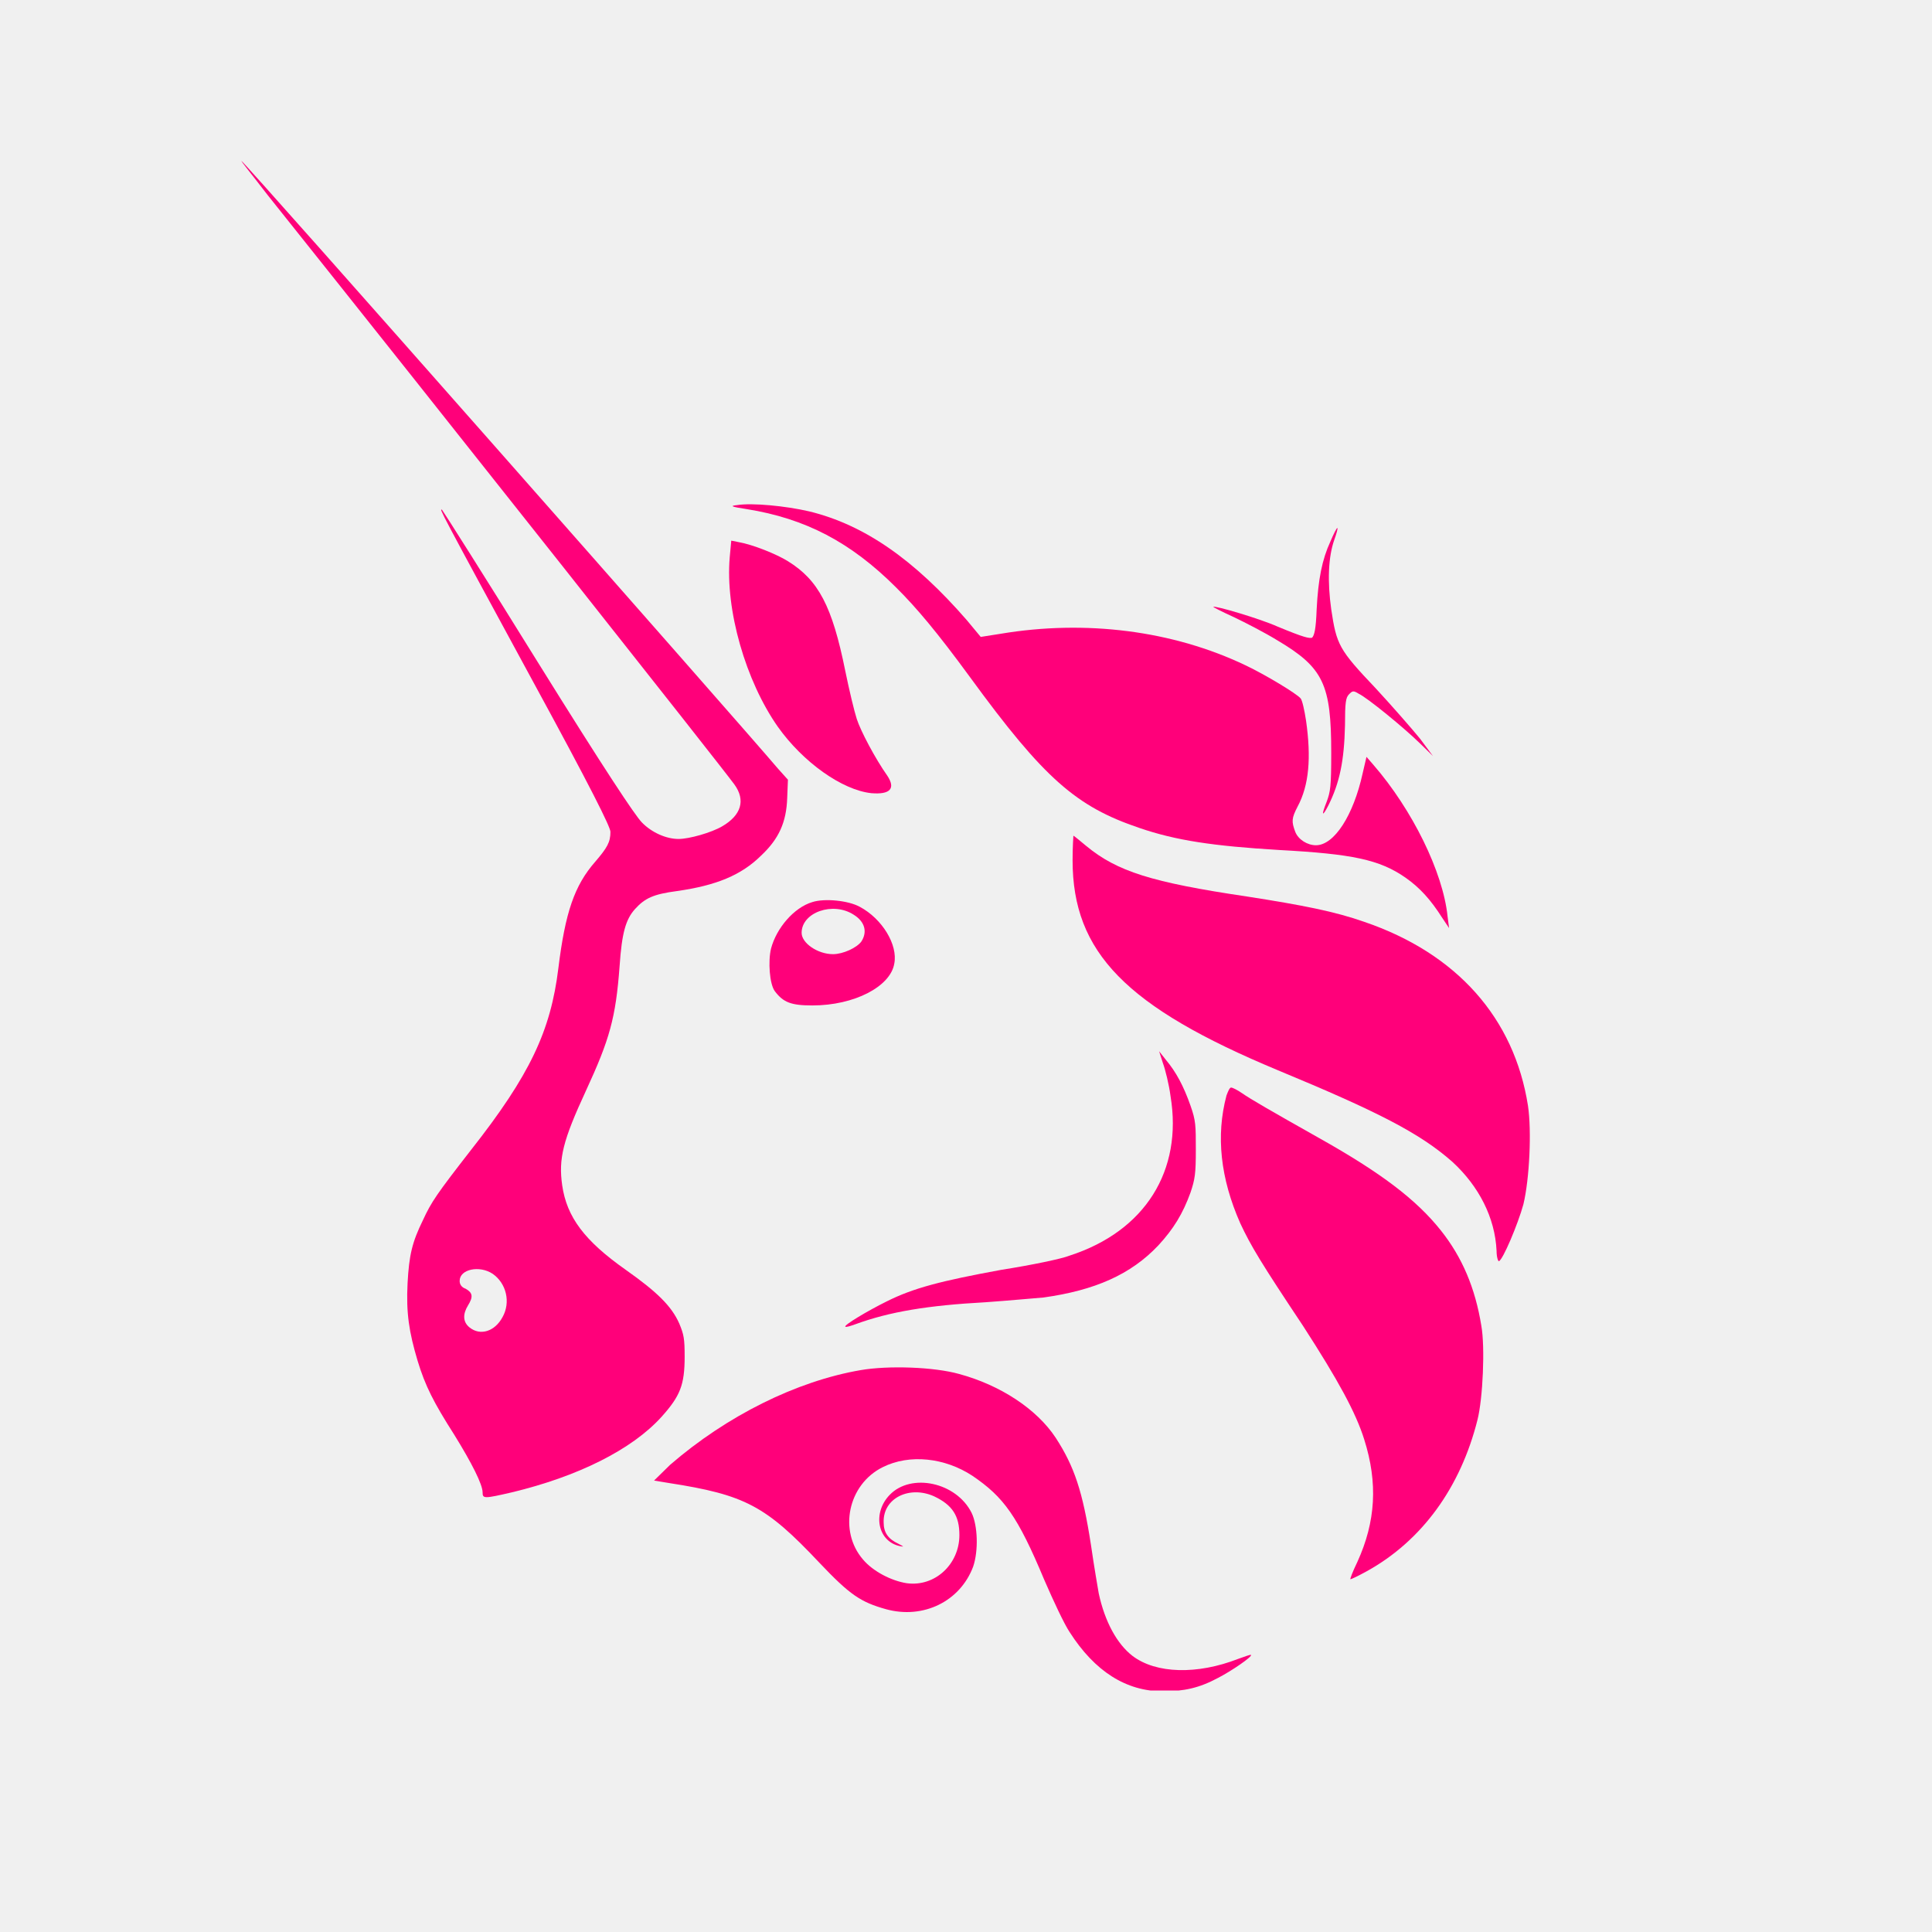
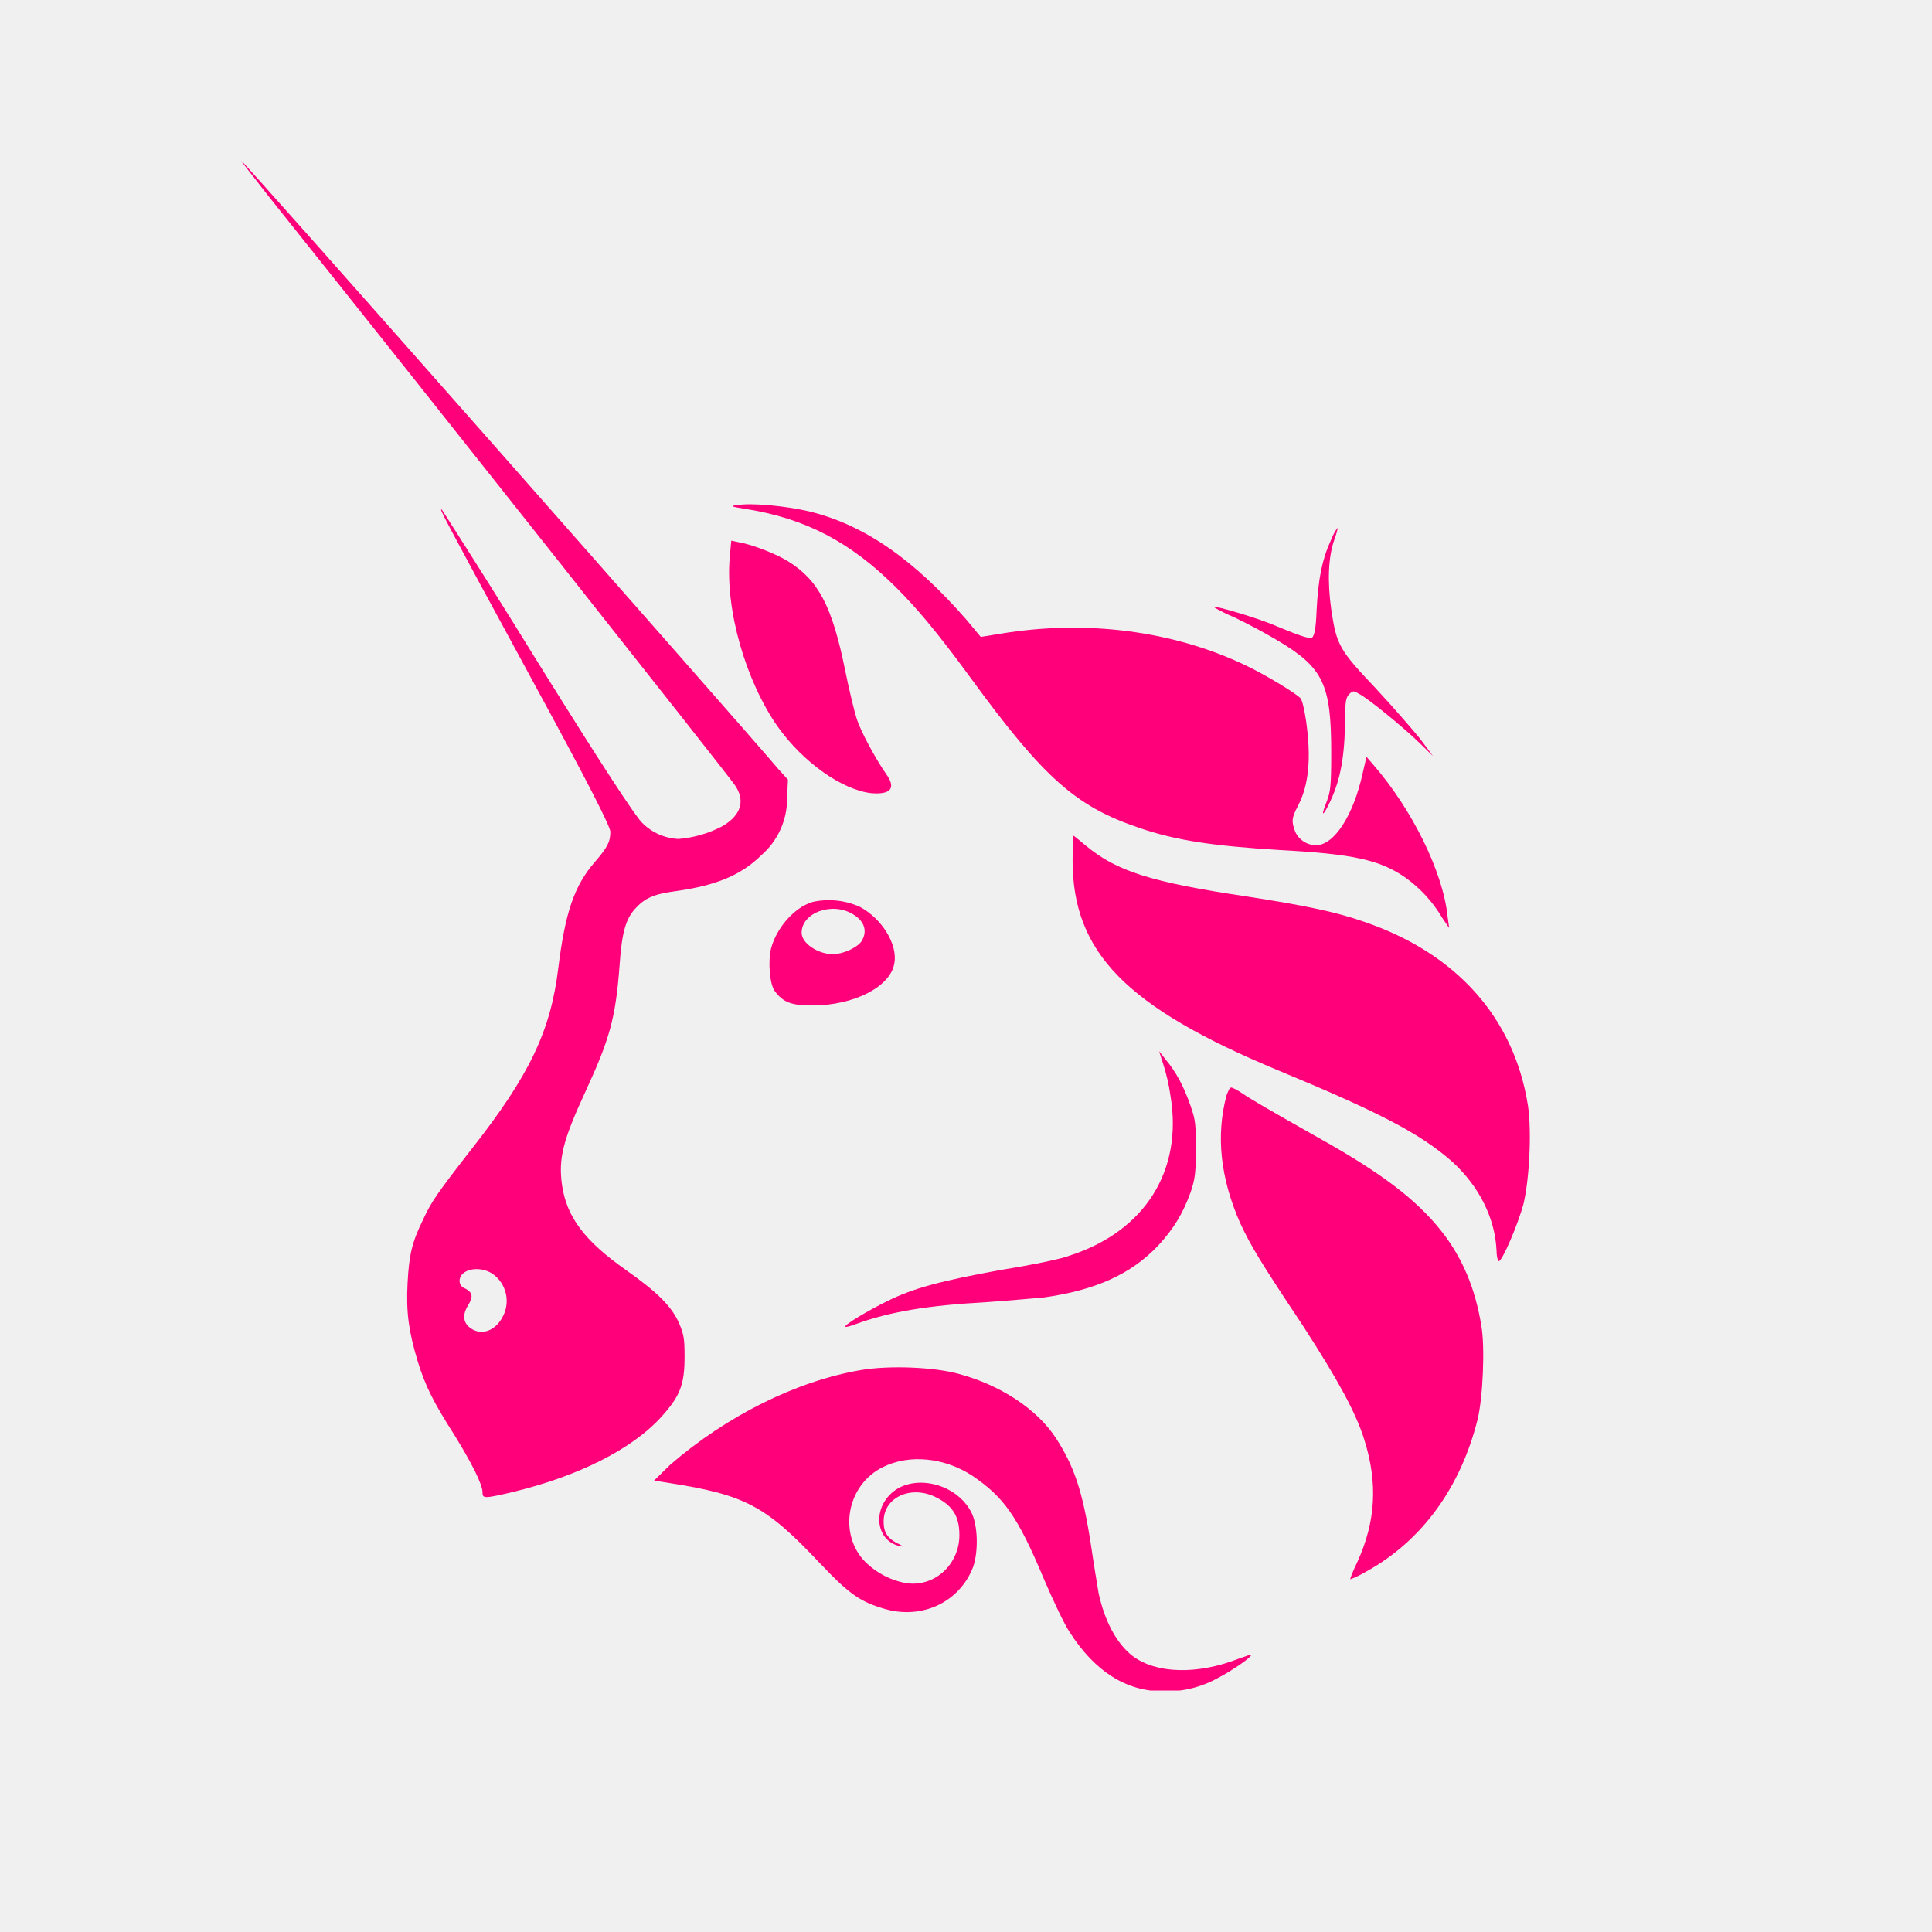
- <svg xmlns="http://www.w3.org/2000/svg" width="24" height="24" viewBox="0 0 24 24" fill="none">
-   <g clip-path="url(#clip0)">
-     <path d="M9.274 6.324C9.074 6.294 9.065 6.284 9.16 6.274C9.341 6.245 9.759 6.284 10.054 6.353C10.738 6.52 11.356 6.951 12.012 7.706L12.183 7.912L12.43 7.873C13.486 7.696 14.569 7.833 15.473 8.265C15.72 8.382 16.11 8.618 16.157 8.676C16.176 8.696 16.205 8.824 16.224 8.951C16.29 9.412 16.262 9.755 16.119 10.02C16.043 10.167 16.043 10.206 16.09 10.333C16.128 10.431 16.243 10.5 16.347 10.5C16.575 10.5 16.813 10.127 16.927 9.608L16.975 9.402L17.06 9.5C17.545 10.059 17.925 10.833 17.982 11.382L18.001 11.529L17.916 11.402C17.773 11.177 17.64 11.029 17.459 10.902C17.136 10.677 16.794 10.608 15.891 10.559C15.073 10.51 14.607 10.441 14.151 10.284C13.371 10.02 12.972 9.676 12.05 8.412C11.641 7.853 11.385 7.549 11.128 7.294C10.567 6.735 10.006 6.441 9.274 6.324Z" fill="#FF007A" />
-     <path d="M16.356 7.569C16.375 7.196 16.423 6.951 16.527 6.726C16.565 6.637 16.603 6.559 16.613 6.559C16.622 6.559 16.603 6.627 16.575 6.706C16.499 6.922 16.489 7.226 16.537 7.569C16.603 8.01 16.632 8.069 17.088 8.549C17.297 8.775 17.545 9.059 17.64 9.176L17.801 9.392L17.64 9.235C17.44 9.039 16.984 8.667 16.879 8.618C16.813 8.578 16.803 8.578 16.756 8.627C16.718 8.667 16.708 8.726 16.708 9.01C16.698 9.451 16.642 9.726 16.499 10.01C16.423 10.157 16.413 10.127 16.48 9.961C16.527 9.833 16.537 9.775 16.537 9.353C16.537 8.5 16.442 8.294 15.862 7.951C15.719 7.863 15.472 7.735 15.329 7.667C15.177 7.598 15.063 7.539 15.073 7.539C15.092 7.52 15.653 7.686 15.871 7.784C16.204 7.922 16.261 7.931 16.299 7.922C16.328 7.892 16.347 7.814 16.356 7.569Z" fill="#FF007A" />
-     <path d="M9.663 9.029C9.264 8.461 9.008 7.578 9.065 6.922L9.084 6.716L9.179 6.735C9.35 6.765 9.644 6.882 9.787 6.971C10.167 7.206 10.338 7.529 10.5 8.333C10.548 8.569 10.614 8.843 10.643 8.931C10.69 9.078 10.871 9.422 11.023 9.637C11.127 9.794 11.061 9.873 10.823 9.853C10.462 9.814 9.977 9.471 9.663 9.029Z" fill="#FF007A" />
-     <path d="M15.872 13.294C13.99 12.51 13.324 11.833 13.324 10.686C13.324 10.52 13.334 10.382 13.334 10.382C13.343 10.382 13.41 10.441 13.495 10.51C13.876 10.824 14.303 10.961 15.492 11.137C16.186 11.245 16.585 11.324 16.946 11.451C18.097 11.843 18.81 12.647 18.981 13.735C19.028 14.049 19 14.647 18.924 14.961C18.857 15.206 18.667 15.657 18.619 15.667C18.61 15.667 18.591 15.618 18.591 15.539C18.572 15.127 18.372 14.735 18.04 14.431C17.64 14.079 17.127 13.814 15.872 13.294Z" fill="#FF007A" />
-     <path d="M14.541 13.618C14.522 13.471 14.475 13.284 14.446 13.206L14.399 13.059L14.484 13.167C14.608 13.314 14.703 13.49 14.789 13.735C14.855 13.922 14.855 13.98 14.855 14.284C14.855 14.578 14.845 14.647 14.789 14.814C14.693 15.078 14.579 15.265 14.389 15.471C14.047 15.833 13.6 16.029 12.963 16.118C12.849 16.127 12.526 16.157 12.241 16.177C11.528 16.216 11.052 16.294 10.624 16.451C10.567 16.471 10.51 16.49 10.501 16.48C10.482 16.461 10.777 16.284 11.014 16.167C11.347 16 11.689 15.912 12.44 15.774C12.811 15.716 13.191 15.637 13.286 15.598C14.228 15.294 14.693 14.539 14.541 13.618Z" fill="#FF007A" />
-     <path d="M15.407 15.196C15.16 14.637 15.103 14.108 15.236 13.608C15.255 13.559 15.274 13.51 15.293 13.51C15.312 13.51 15.369 13.539 15.426 13.578C15.54 13.657 15.778 13.794 16.386 14.137C17.156 14.569 17.594 14.902 17.898 15.284C18.164 15.618 18.326 16 18.402 16.471C18.449 16.735 18.421 17.372 18.354 17.637C18.145 18.471 17.67 19.137 16.976 19.52C16.871 19.578 16.785 19.618 16.776 19.618C16.767 19.618 16.805 19.52 16.862 19.402C17.09 18.902 17.118 18.422 16.947 17.882C16.843 17.549 16.624 17.147 16.187 16.471C15.664 15.686 15.54 15.48 15.407 15.196Z" fill="#FF007A" />
-     <path d="M8.325 18.196C9.028 17.588 9.893 17.157 10.692 17.02C11.034 16.961 11.604 16.98 11.918 17.069C12.422 17.206 12.878 17.5 13.116 17.863C13.344 18.216 13.449 18.52 13.553 19.196C13.591 19.461 13.639 19.735 13.649 19.794C13.725 20.147 13.877 20.422 14.067 20.569C14.361 20.794 14.875 20.804 15.379 20.608C15.464 20.578 15.54 20.549 15.54 20.559C15.559 20.578 15.303 20.755 15.132 20.843C14.894 20.971 14.704 21.01 14.447 21.01C13.991 21.01 13.601 20.765 13.287 20.274C13.221 20.176 13.088 19.892 12.973 19.627C12.641 18.833 12.47 18.598 12.08 18.333C11.738 18.108 11.3 18.059 10.967 18.225C10.53 18.441 10.416 19.02 10.72 19.372C10.844 19.52 11.072 19.637 11.262 19.667C11.614 19.716 11.918 19.431 11.918 19.069C11.918 18.833 11.833 18.696 11.604 18.588C11.3 18.451 10.967 18.608 10.977 18.912C10.977 19.039 11.034 19.118 11.158 19.176C11.234 19.216 11.234 19.216 11.177 19.206C10.901 19.147 10.834 18.794 11.053 18.569C11.319 18.294 11.88 18.412 12.07 18.794C12.146 18.951 12.156 19.265 12.089 19.461C11.928 19.892 11.471 20.118 11.006 19.99C10.692 19.902 10.559 19.814 10.178 19.412C9.513 18.706 9.256 18.569 8.306 18.422L8.125 18.392L8.325 18.196Z" fill="#FF007A" />
-     <path fill-rule="evenodd" clip-rule="evenodd" d="M3.324 2.422C5.539 5.196 8.952 9.51 9.123 9.745C9.265 9.941 9.208 10.127 8.971 10.265C8.838 10.343 8.562 10.422 8.429 10.422C8.277 10.422 8.096 10.343 7.973 10.216C7.887 10.127 7.516 9.569 6.68 8.225C6.043 7.196 5.501 6.343 5.491 6.333C5.453 6.314 5.453 6.314 6.613 8.451C7.345 9.794 7.583 10.274 7.583 10.333C7.583 10.461 7.545 10.529 7.393 10.706C7.136 11 7.022 11.333 6.936 12.029C6.841 12.804 6.585 13.353 5.852 14.284C5.425 14.833 5.358 14.931 5.254 15.157C5.12 15.431 5.082 15.588 5.063 15.941C5.044 16.314 5.082 16.549 5.187 16.902C5.282 17.216 5.387 17.422 5.643 17.823C5.862 18.177 5.995 18.441 5.995 18.539C5.995 18.618 6.014 18.618 6.356 18.539C7.174 18.343 7.849 18.01 8.22 17.598C8.448 17.343 8.505 17.206 8.505 16.853C8.505 16.628 8.495 16.578 8.438 16.441C8.343 16.226 8.163 16.049 7.773 15.774C7.259 15.412 7.041 15.118 6.984 14.726C6.936 14.392 6.993 14.167 7.279 13.549C7.573 12.912 7.649 12.647 7.697 12C7.725 11.588 7.773 11.422 7.887 11.294C8.011 11.157 8.115 11.108 8.41 11.069C8.895 11 9.208 10.873 9.456 10.627C9.674 10.422 9.769 10.216 9.779 9.912L9.788 9.686L9.665 9.549C9.218 9.02 3.029 2 3 2C2.991 2 3.143 2.186 3.324 2.422ZM6.242 16.363C6.347 16.177 6.29 15.941 6.119 15.823C5.957 15.716 5.71 15.765 5.71 15.912C5.71 15.951 5.729 15.99 5.786 16.01C5.871 16.059 5.881 16.108 5.814 16.216C5.748 16.323 5.748 16.422 5.833 16.49C5.967 16.598 6.147 16.539 6.242 16.363Z" fill="#FF007A" />
-     <path fill-rule="evenodd" clip-rule="evenodd" d="M10.091 11.206C9.863 11.274 9.645 11.529 9.578 11.784C9.54 11.941 9.559 12.226 9.626 12.314C9.73 12.451 9.825 12.49 10.091 12.49C10.614 12.49 11.061 12.255 11.109 11.971C11.156 11.735 10.957 11.412 10.681 11.265C10.538 11.186 10.243 11.157 10.091 11.206ZM10.7 11.696C10.776 11.579 10.747 11.451 10.605 11.363C10.348 11.196 9.958 11.333 9.958 11.588C9.958 11.716 10.158 11.853 10.348 11.853C10.472 11.853 10.643 11.774 10.7 11.696Z" fill="#FF007A" />
+ <svg xmlns="http://www.w3.org/2000/svg" width="24" height="24" fill="none">
+   <g clip-path="url(#clip0)" fill="#FF007A">
+     <path d="M9.274 6.324c-.2-.03-.21-.04-.114-.05.18-.029.599.01.894.079.684.167 1.302.598 1.958 1.353l.171.206.247-.04c1.056-.176 2.14-.039 3.043.393.247.117.636.353.684.411.019.02.048.148.067.275.066.46.038.804-.105 1.069-.076.147-.076.186-.029.313a.286.286 0 00.257.167c.228 0 .466-.373.58-.892l.048-.206.085.098c.485.559.865 1.333.922 1.882l.02.147-.086-.127a1.635 1.635 0 00-.457-.5c-.323-.225-.665-.294-1.568-.343-.818-.05-1.284-.118-1.74-.275-.78-.264-1.179-.608-2.1-1.872-.41-.56-.666-.863-.923-1.118-.561-.559-1.122-.853-1.854-.97z" />
+     <path d="M16.356 7.569c.02-.373.067-.618.171-.843a.682.682 0 01.086-.167c.01 0-.01.068-.038.147-.076.216-.086.52-.038.863.066.44.095.5.551.98.21.226.457.51.552.627l.161.216-.161-.157c-.2-.196-.656-.568-.76-.617-.067-.04-.077-.04-.124.01-.038.039-.048.098-.048.382-.01.441-.066.716-.21 1-.075.147-.085.117-.018-.05.047-.127.057-.185.057-.607 0-.853-.095-1.059-.675-1.402a7.022 7.022 0 00-.533-.284 2.083 2.083 0 01-.256-.128c.019-.02.58.147.798.245.333.138.39.147.428.138.029-.03.048-.108.057-.353zM9.663 9.03c-.399-.57-.655-1.452-.598-2.108l.019-.206.095.02c.17.029.465.146.608.235.38.235.551.558.713 1.362.048.236.114.51.143.598.047.147.228.49.38.706.104.157.038.236-.2.216-.36-.04-.846-.382-1.16-.824zM15.872 13.294c-1.882-.784-2.548-1.46-2.548-2.608 0-.166.01-.304.01-.304.01 0 .076.06.161.128.38.314.808.45 1.997.627.694.108 1.093.187 1.454.314 1.15.392 1.864 1.196 2.035 2.284.047.314.019.912-.057 1.226-.067.245-.257.696-.305.706-.009 0-.028-.05-.028-.128-.019-.412-.219-.804-.551-1.108-.4-.352-.913-.617-2.168-1.137zM14.541 13.618a2.383 2.383 0 00-.095-.412l-.047-.147.085.108c.124.147.219.323.305.568.066.187.066.245.066.55 0 .293-.01.362-.066.529-.096.264-.21.45-.4.657-.342.362-.789.558-1.426.647-.114.01-.437.039-.722.059-.713.039-1.189.117-1.617.274-.057.02-.114.04-.123.03-.02-.02.276-.197.513-.314.333-.167.675-.255 1.426-.393.371-.058.751-.137.846-.176.942-.304 1.407-1.059 1.255-1.98z" />
+     <path d="M15.407 15.196c-.247-.559-.304-1.088-.171-1.588.019-.05.038-.098.057-.098.019 0 .076.03.133.068.114.079.352.216.96.56.77.43 1.208.764 1.512 1.146.266.334.428.716.504 1.187.047.264.019.901-.048 1.166-.209.834-.684 1.5-1.378 1.883a1.3 1.3 0 01-.2.098c-.01 0 .029-.098.086-.216.228-.5.256-.98.085-1.52-.104-.333-.323-.735-.76-1.411-.523-.785-.647-.99-.78-1.275zM8.325 18.196c.703-.608 1.568-1.04 2.367-1.176.342-.06.912-.04 1.226.049.504.137.96.43 1.198.794.228.353.333.657.437 1.333.038.265.086.54.095.598.077.353.229.628.419.775.294.225.808.235 1.312.039.085-.03.161-.059.161-.05.02.02-.237.197-.408.285a1.313 1.313 0 01-.685.167c-.456 0-.846-.245-1.16-.736-.066-.098-.2-.382-.314-.647-.332-.794-.503-1.029-.893-1.294-.342-.225-.78-.274-1.113-.108-.437.216-.55.795-.247 1.147a.962.962 0 00.542.295c.352.049.656-.236.656-.598 0-.236-.085-.373-.313-.48-.305-.138-.638.019-.628.323 0 .127.057.206.18.264.077.04.077.04.02.03-.276-.059-.343-.412-.124-.637.266-.275.827-.157 1.017.225.076.157.086.47.02.667-.162.431-.619.657-1.084.53-.314-.09-.447-.177-.828-.58-.665-.705-.922-.842-1.872-.99l-.181-.029.2-.196z" />
+     <path fill-rule="evenodd" clip-rule="evenodd" d="M3.324 2.422C5.539 5.196 8.952 9.51 9.123 9.745c.142.196.085.383-.152.52a1.422 1.422 0 01-.542.157.676.676 0 01-.457-.206c-.085-.088-.456-.647-1.292-1.99A127.703 127.703 0 005.49 6.332c-.038-.02-.038-.02 1.122 2.118.732 1.343.97 1.823.97 1.882 0 .128-.038.196-.19.373-.257.294-.371.627-.457 1.323-.095.775-.351 1.324-1.084 2.255-.427.55-.494.647-.598.873-.134.274-.172.431-.19.784-.02.373.018.608.123.961.095.314.2.52.456.921.219.354.352.618.352.716 0 .079.02.079.361 0 .818-.196 1.493-.53 1.864-.941.228-.255.285-.392.285-.745 0-.226-.01-.275-.067-.412-.095-.215-.275-.392-.665-.666-.514-.363-.732-.657-.79-1.05-.047-.333.01-.558.296-1.176.294-.637.37-.902.418-1.549.028-.412.076-.578.19-.706.124-.137.228-.186.523-.225.485-.069.798-.197 1.046-.442a.933.933 0 00.323-.715l.01-.226-.124-.137C9.218 9.019 3.029 2 3 2c-.01 0 .143.186.324.422zm2.918 13.94a.412.412 0 00-.123-.538c-.162-.108-.41-.06-.41.088 0 .039.02.078.077.098.085.049.095.098.028.206-.066.107-.066.206.02.274.133.108.313.05.408-.127zM10.091 11.206c-.228.069-.446.323-.513.578-.038.157-.019.441.048.53.104.137.2.176.465.176.523 0 .97-.235 1.018-.52.047-.235-.152-.558-.428-.705a.94.94 0 00-.59-.06zm.609.49c.076-.117.047-.245-.095-.333-.257-.167-.647-.03-.647.225 0 .128.2.265.39.265.124 0 .295-.079.352-.157z" />
  </g>
  <defs>
    <clipPath id="clip0">
-       <rect width="16" height="19" fill="white" transform="translate(3 2)" />
+       <path fill="#fff" transform="translate(3 2)" d="M0 0h16v19H0z" />
    </clipPath>
  </defs>
</svg>
